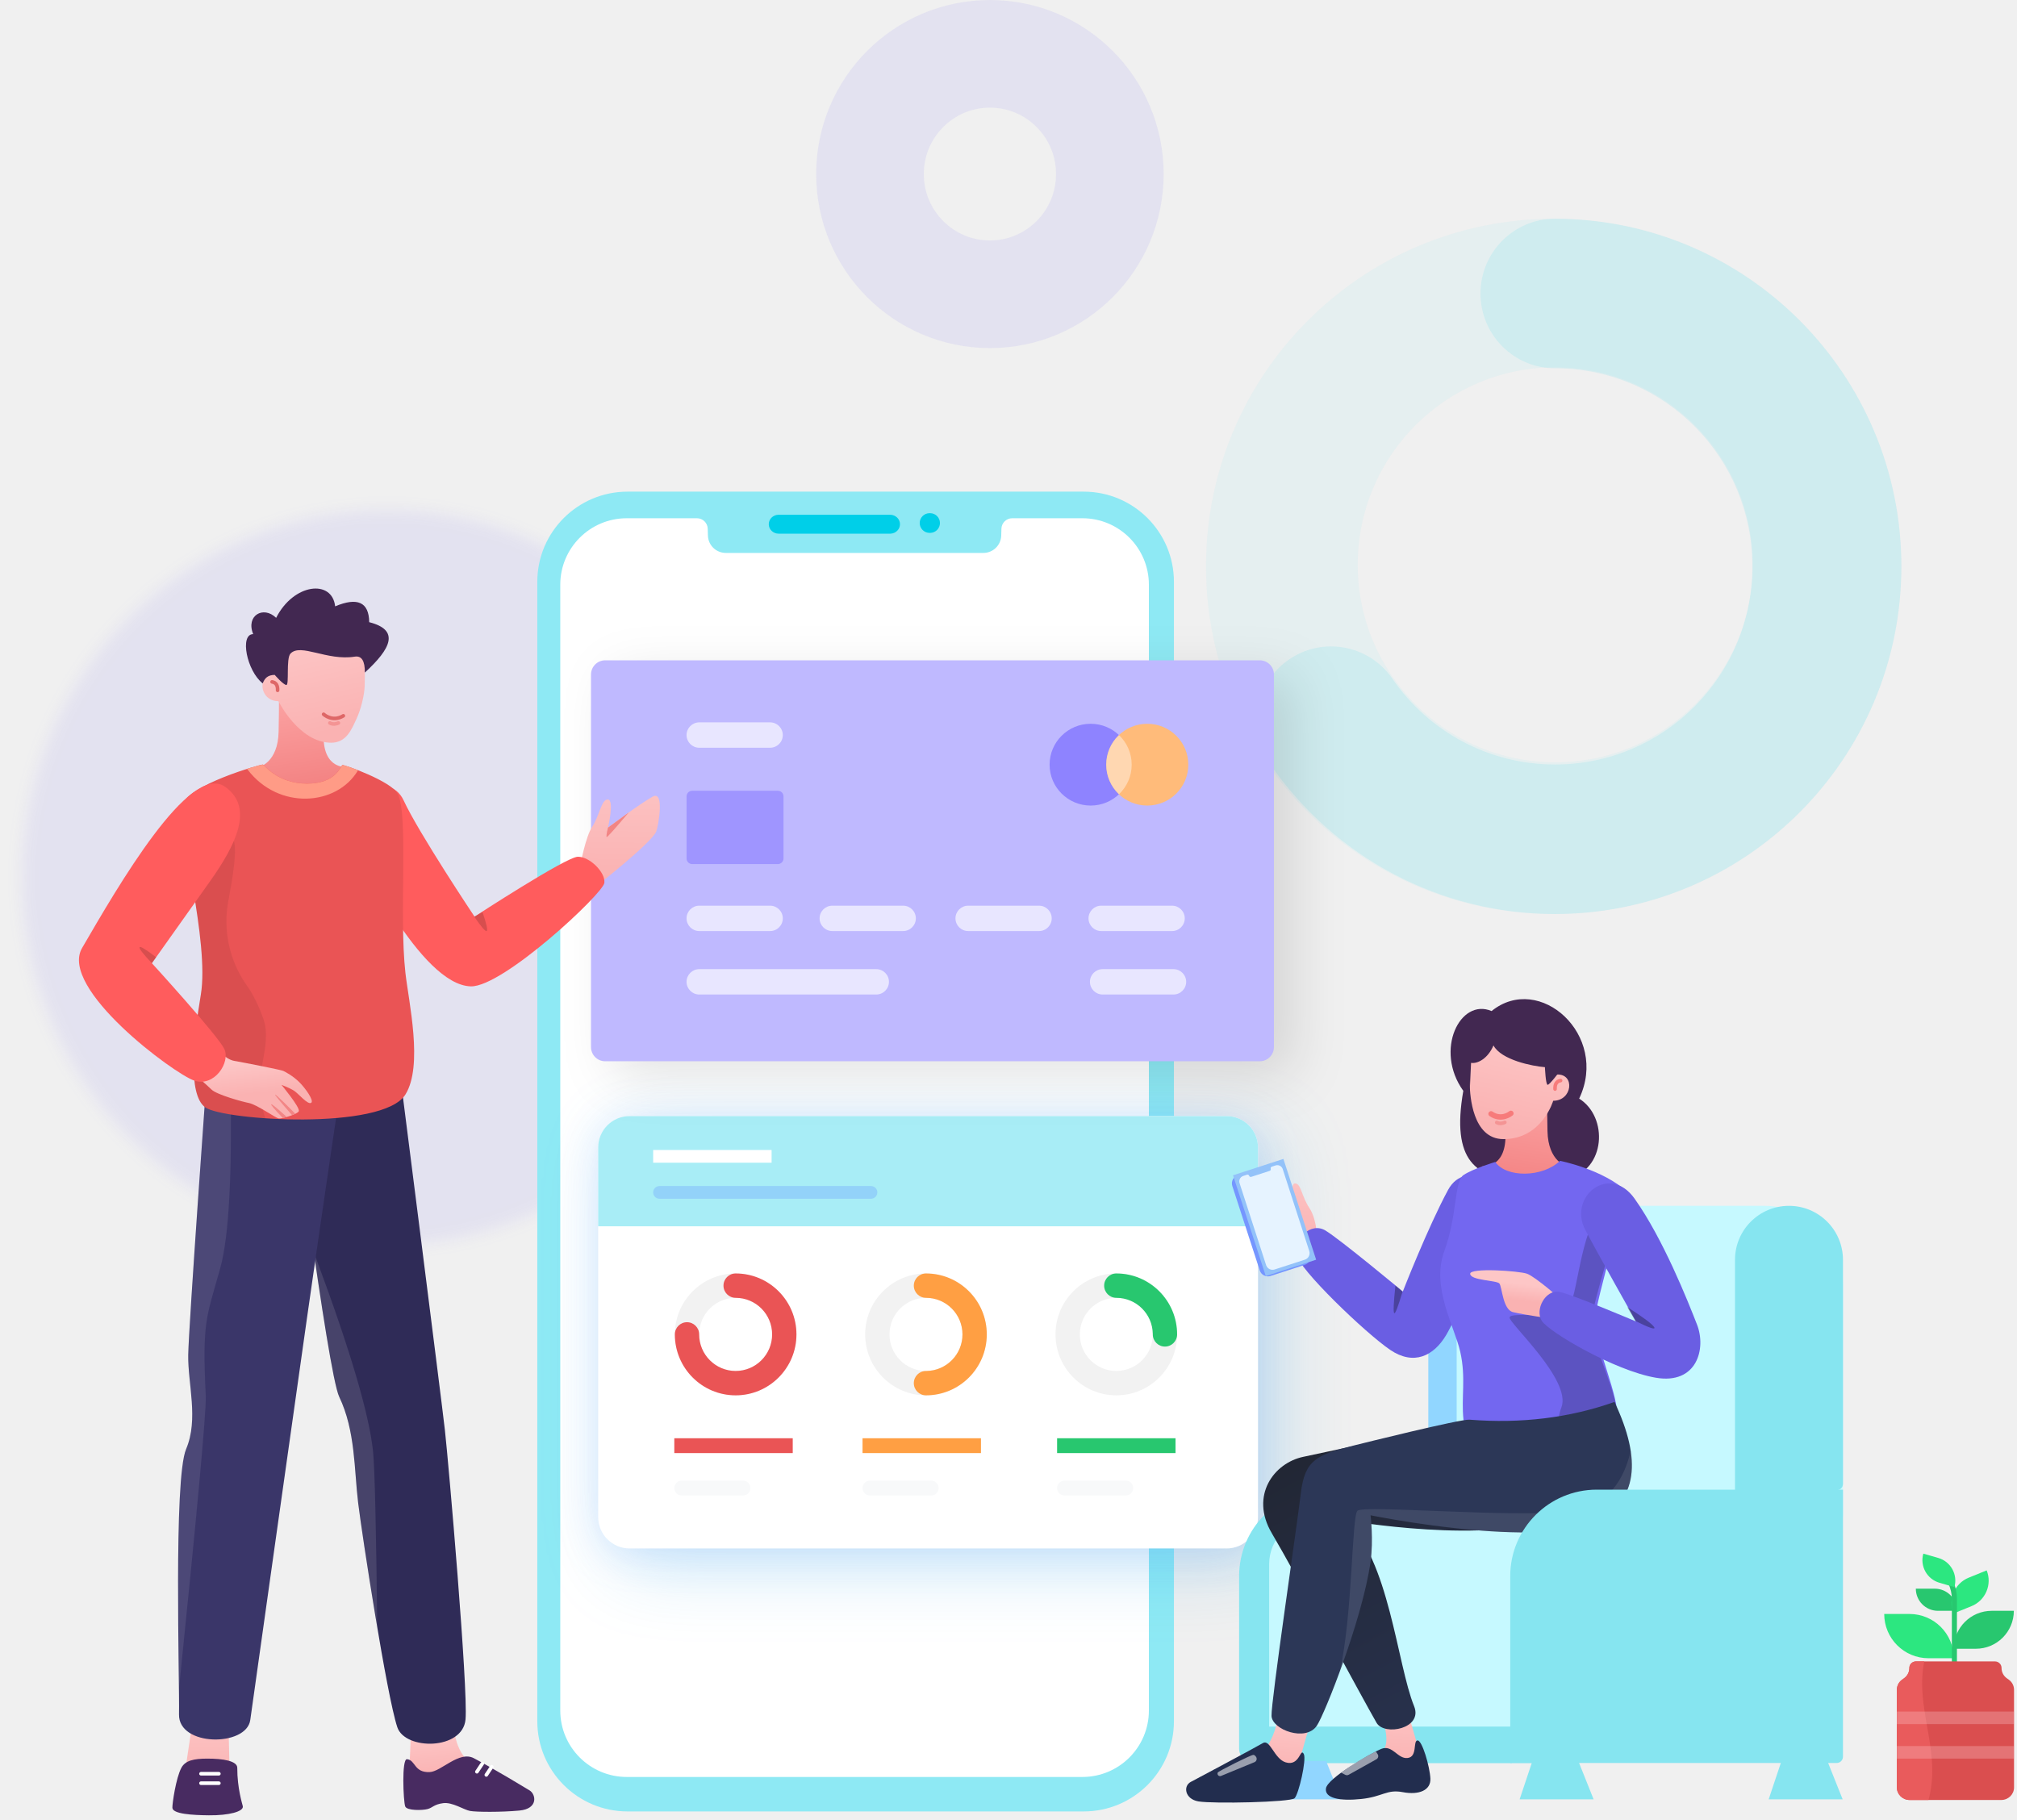
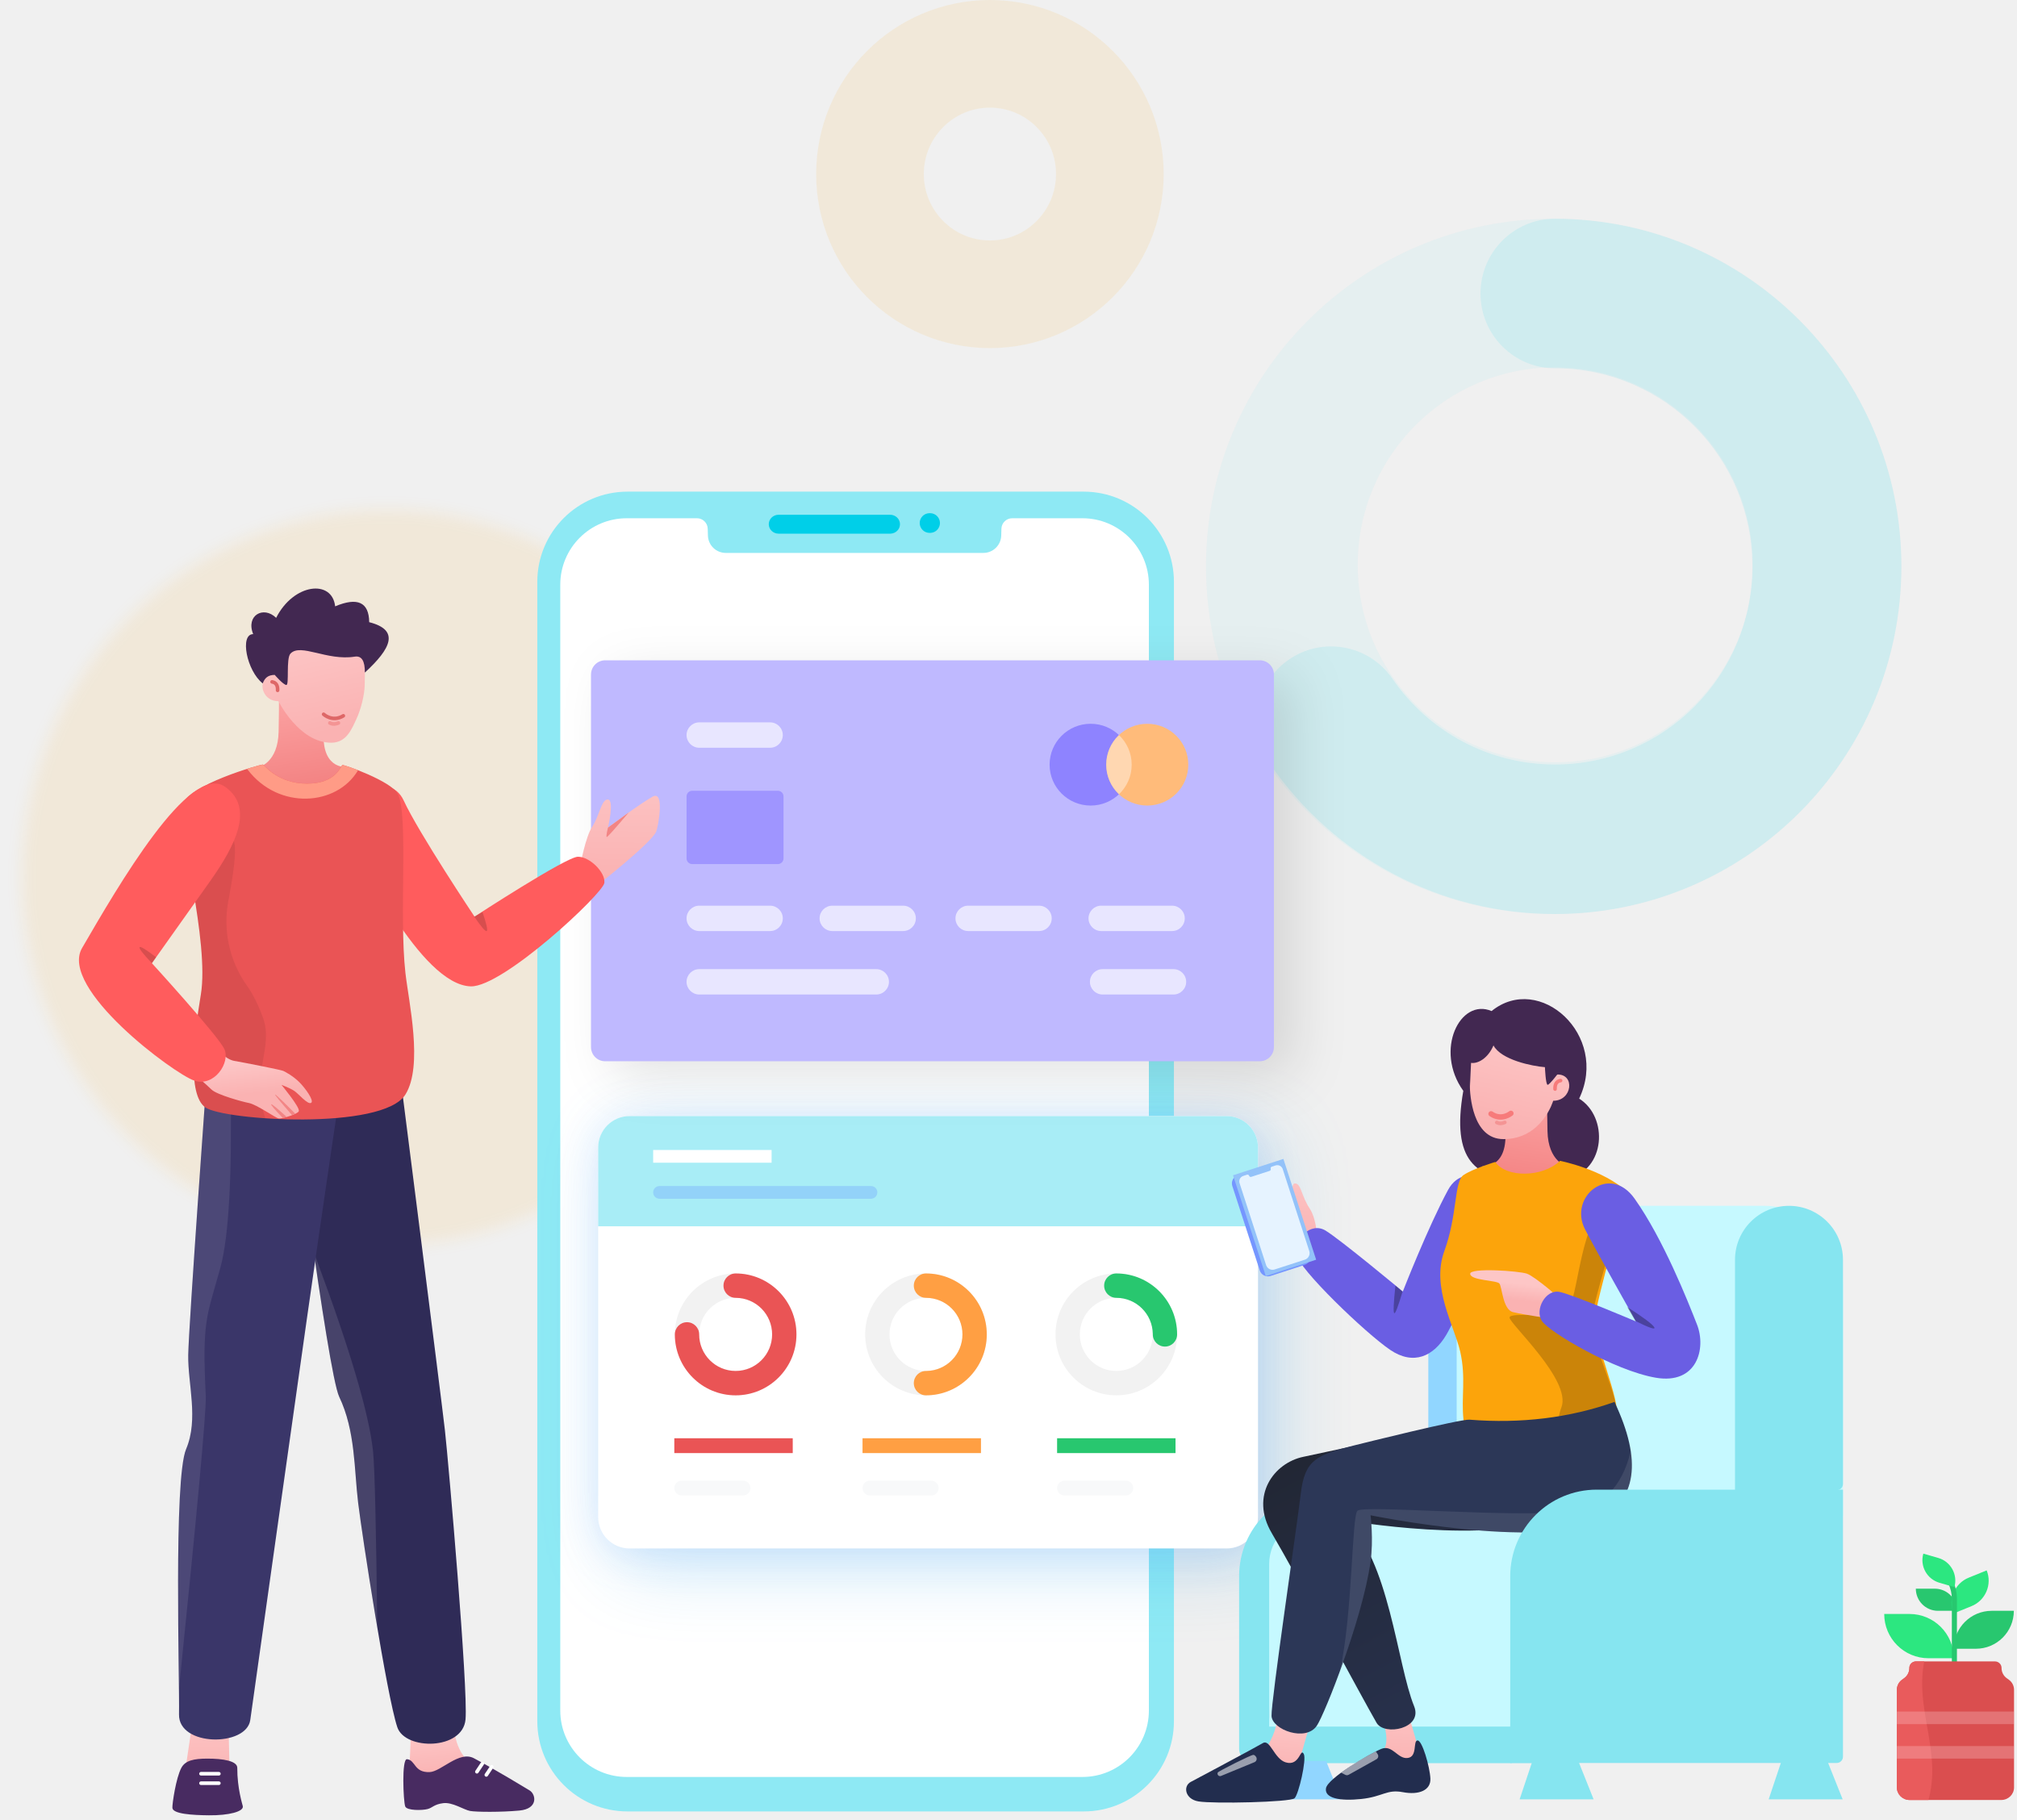
<svg xmlns="http://www.w3.org/2000/svg" xmlns:xlink="http://www.w3.org/1999/xlink" width="562px" height="507px" viewBox="0 0 562 507" version="1.1">
  <defs>
    <filter x="-2.9%" y="-2.9%" width="105.9%" height="105.9%" filterUnits="objectBoundingBox" id="filter-1">
      <feGaussianBlur stdDeviation="2" in="SourceGraphic" />
    </filter>
    <path d="M18.522,0 L38.087,0 C39.71,5.90024691e-16 41.039,1.291 41.086,2.913 L41.142,4.831 C41.219,7.521 43.423,9.661 46.114,9.661 L117.894,9.661 C120.585,9.661 122.788,7.521 122.866,4.831 L122.921,2.913 C122.968,1.291 124.297,2.07451057e-15 125.92,0 L145.486,0 C155.715,-2.00502105e-14 164.008,8.293 164.008,18.522 L164.008,332.223 C164.008,342.452 155.715,350.745 145.486,350.745 L18.522,350.745 C8.293,350.745 -2.29997126e-15,342.452 0,332.223 L0,18.522 C-4.8054561e-15,8.293 8.293,-8.77902741e-15 18.522,0 Z" id="path-2" />
    <path d="M8.757,0 L175.092,0 C179.928,-1.80700981e-14 183.848,3.921 183.848,8.757 L183.848,111.729 C183.848,116.565 179.928,120.486 175.092,120.486 L8.757,120.486 C3.921,120.486 -1.00658751e-14,116.565 0,111.729 L0,8.757 C-5.92265936e-16,3.921 3.921,4.44111258e-15 8.757,0 Z" id="path-4" />
    <filter x="-15.0%" y="-22.8%" width="135.4%" height="153.9%" filterUnits="objectBoundingBox" id="filter-6">
      <feOffset dx="5" dy="5" in="SourceAlpha" result="shadowOffsetOuter1" />
      <feGaussianBlur stdDeviation="10" in="shadowOffsetOuter1" result="shadowBlurOuter1" />
      <feColorMatrix values="0 0 0 0 0.076   0 0 0 0 0.583   0 0 0 0 0.879  0 0 0 0.229 0" type="matrix" in="shadowBlurOuter1" result="shadowMatrixOuter1" />
      <feOffset dx="0" dy="1" in="SourceAlpha" result="shadowOffsetOuter2" />
      <feGaussianBlur stdDeviation="5.5" in="shadowOffsetOuter2" result="shadowBlurOuter2" />
      <feColorMatrix values="0 0 0 0 0.504   0 0 0 0 0.7   0 0 0 0 1  0 0 0 0.234 0" type="matrix" in="shadowBlurOuter2" result="shadowMatrixOuter2" />
      <feMerge>
        <feMergeNode in="shadowMatrixOuter1" />
        <feMergeNode in="shadowMatrixOuter2" />
      </feMerge>
    </filter>
    <path d="M3.944,0 L186.337,0 C188.515,0 190.281,1.771 190.281,3.955 L190.281,107.769 C190.281,109.953 188.515,111.723 186.337,111.723 L3.944,111.723 C1.766,111.723 0,109.953 0,107.769 L0,3.955 C0,1.771 1.766,0 3.944,0 Z" id="path-7" />
    <filter x="-9.5%" y="-17.9%" width="125.2%" height="143.0%" filterUnits="objectBoundingBox" id="filter-8">
      <feOffset dx="6" dy="4" in="SourceAlpha" result="shadowOffsetOuter1" />
      <feGaussianBlur stdDeviation="7" in="shadowOffsetOuter1" result="shadowBlurOuter1" />
      <feColorMatrix values="0 0 0 0 0.019   0 0 0 0 0.019   0 0 0 0 0.019  0 0 0 0.11 0" type="matrix" in="shadowBlurOuter1" />
    </filter>
    <linearGradient x1="42.314%" y1="12.631%" x2="50%" y2="69.62%" id="linearGradient-9">
      <stop stop-color="#FDC6C6" offset="0%" />
      <stop stop-color="#FAB2B2" offset="100%" />
    </linearGradient>
    <linearGradient x1="46.204%" y1="-28.186%" x2="50%" y2="91.05%" id="linearGradient-10">
      <stop stop-color="#FDC6C6" offset="0%" />
      <stop stop-color="#FAB2B2" offset="100%" />
    </linearGradient>
    <linearGradient x1="44.814%" y1="-28.186%" x2="62.813%" y2="121.547%" id="linearGradient-11">
      <stop stop-color="#FFAFAF" offset="0%" />
      <stop stop-color="#F07777" offset="100%" />
    </linearGradient>
    <linearGradient x1="31.713%" y1="-6.922%" x2="55.144%" y2="91.239%" id="linearGradient-12">
      <stop stop-color="#FDC6C6" offset="0%" />
      <stop stop-color="#FAB2B2" offset="100%" />
    </linearGradient>
    <linearGradient x1="45.013%" y1="-28.186%" x2="50%" y2="91.05%" id="linearGradient-13">
      <stop stop-color="#FDC6C6" offset="0%" />
      <stop stop-color="#FAB2B2" offset="100%" />
    </linearGradient>
    <linearGradient x1="42.314%" y1="21.16%" x2="50%" y2="65.142%" id="linearGradient-14">
      <stop stop-color="#FDC6C6" offset="0%" />
      <stop stop-color="#FAB2B2" offset="100%" />
    </linearGradient>
    <linearGradient x1="45.136%" y1="-28.186%" x2="62.017%" y2="121.547%" id="linearGradient-15">
      <stop stop-color="#FFAFAF" offset="0%" />
      <stop stop-color="#F07777" offset="100%" />
    </linearGradient>
    <linearGradient x1="31.713%" y1="-6.211%" x2="55.144%" y2="90.724%" id="linearGradient-16">
      <stop stop-color="#FDC6C6" offset="0%" />
      <stop stop-color="#FAB2B2" offset="100%" />
    </linearGradient>
    <linearGradient x1="42.314%" y1="-3.865%" x2="50%" y2="78.281%" id="linearGradient-17">
      <stop stop-color="#FDC6C6" offset="0%" />
      <stop stop-color="#FAB2B2" offset="100%" />
    </linearGradient>
    <linearGradient x1="28.503%" y1="98.647%" x2="77.061%" y2="9.201%" id="linearGradient-18">
      <stop stop-color="#28324F" offset="0%" />
      <stop stop-color="#222735" offset="100%" />
    </linearGradient>
    <linearGradient x1="44.36%" y1="-28.186%" x2="50%" y2="91.05%" id="linearGradient-19">
      <stop stop-color="#FDC6C6" offset="0%" />
      <stop stop-color="#FAB2B2" offset="100%" />
    </linearGradient>
    <linearGradient x1="42.314%" y1="28.061%" x2="50%" y2="61.519%" id="linearGradient-20">
      <stop stop-color="#FDC6C6" offset="0%" />
      <stop stop-color="#FAB2B2" offset="100%" />
    </linearGradient>
    <linearGradient x1="42.314%" y1="8.533%" x2="50%" y2="71.772%" id="linearGradient-21">
      <stop stop-color="#FDC6C6" offset="0%" />
      <stop stop-color="#FAB2B2" offset="100%" />
    </linearGradient>
    <path d="M5.338,0 L27.313,0 C28.339,0 29.171,0.815 29.171,1.82 L29.171,1.872 C29.171,2.984 29.712,4.03 30.626,4.688 L31.196,5.099 C32.111,5.757 32.651,6.803 32.651,7.915 L32.651,35.125 C32.651,37.055 31.053,38.62 29.082,38.62 L3.568,38.62 C1.598,38.62 1.64410348e-13,37.055 1.64410348e-13,35.125 L1.64410348e-13,7.915 C1.64410348e-13,6.803 0.54,5.757 1.455,5.099 L2.024,4.688 C2.878,4.074 3.405,3.122 3.472,2.094 L3.479,1.82 C3.479,0.815 4.311,0 5.338,0 Z" id="path-22" />
  </defs>
  <g id="📝-Pages-New" stroke="none" stroke-width="1" fill="none" fill-rule="evenodd">
    <g id="Error" transform="translate(-436, -279)">
      <g id="Illustration" transform="translate(442, 294)">
        <g id="Shape">
-           <ellipse id="Oval" fill="#7367F0" opacity="0.1" filter="url(#filter-1)" cx="101.745" cy="229.5" rx="101.745" ry="102.5" />
+           <ellipse id="Oval" fill="#fca40b" opacity="0.1" filter="url(#filter-1)" cx="101.745" cy="229.5" rx="101.745" ry="102.5" />
          <path d="M426.906,45.956 C373.404,45.956 330.032,89.326 330.032,142.826 C330.032,196.326 373.404,239.696 426.906,239.696 C480.408,239.696 523.78,196.326 523.78,142.826 C523.78,89.326 480.408,45.956 426.906,45.956 Z M427.346,87.346 C457.745,87.346 482.388,111.988 482.388,142.386 C482.388,172.784 457.745,197.426 427.346,197.426 C396.947,197.426 372.304,172.784 372.304,142.386 C372.304,111.988 396.947,87.346 427.346,87.346 Z" id="Oval" fill="#00CFE8" fill-rule="nonzero" opacity="0.05" />
-           <ellipse id="Oval" stroke="#7367F0" stroke-width="30" opacity="0.1" cx="269.823" cy="33.5" rx="33.416" ry="33.5" />
+           <ellipse id="Oval" stroke="#fca40b" stroke-width="30" opacity="0.1" cx="269.823" cy="33.5" rx="33.416" ry="33.5" />
          <path d="M427.271,45.956 C480.572,45.956 523.78,89.326 523.78,142.826 C523.78,196.326 480.572,239.696 427.271,239.696 C395.161,239.696 365.687,223.816 347.797,197.796 C341.287,188.326 343.657,175.352 353.091,168.817 C362.43,162.348 375.192,164.615 381.764,173.849 L381.961,174.131 C392.182,188.997 408.951,198.032 427.271,198.032 C457.647,198.032 482.271,173.315 482.271,142.826 C482.271,112.642 458.137,88.116 428.181,87.628 L427.271,87.621 C415.809,87.621 406.517,78.294 406.517,66.788 C406.517,55.283 415.809,45.956 427.271,45.956 Z" id="Path" fill="#00CFE8" fill-rule="nonzero" opacity="0.1" />
        </g>
        <g id="Mobile-Banking-App" transform="translate(16, 122)">
          <g id="Phone3" transform="translate(127.7104, 0)">
            <path d="M25.137,0 L152.247,0 C166.13,-2.55022564e-15 177.384,11.254 177.384,25.137 L177.384,342.625 C177.384,356.508 166.13,367.762 152.247,367.762 L25.137,367.762 C11.254,367.762 -2.32880507e-14,356.508 -2.49882011e-14,342.625 L-2.49882011e-14,25.137 C-2.66883515e-14,11.254 11.254,2.55022564e-15 25.137,0 Z" id="Rectangle" fill="#8EE9F4" />
            <g id="Group-48" transform="translate(6.397456, 7.41094)">
              <mask id="mask-3" fill="white">
                <use xlink:href="#path-2" />
              </mask>
              <use id="Rectangle" fill="#FFFFFF" xlink:href="#path-2" />
              <ellipse id="Oval" fill-opacity="0.549" fill="#E97EFF" mask="url(#mask-3)" cx="62.18" cy="213.477" rx="14.067" ry="14.053" />
              <path d="M24.589,60.217 L140.653,60.217 C143.199,60.217 145.264,62.281 145.264,64.828 C145.264,67.374 143.199,69.439 140.653,69.439 L24.589,69.439 C22.043,69.439 19.978,67.374 19.978,64.828 C19.978,62.281 22.043,60.217 24.589,60.217 Z" id="Rectangle" fill-opacity="0.549" fill="#E97EFF" mask="url(#mask-3)" />
            </g>
            <path d="M98.307,6.438 C99.824,6.438 101.054,7.618 101.054,9.073 C101.054,10.496 99.878,11.655 98.408,11.706 L98.307,11.708 L67.24,11.708 C65.722,11.708 64.492,10.528 64.492,9.073 C64.492,7.65 65.668,6.491 67.139,6.44 L67.24,6.438 L98.307,6.438 Z" id="Path" fill="#00CFE8" fill-rule="nonzero" />
            <path d="M109.441,5.999 C110.958,5.999 112.188,7.228 112.188,8.744 C112.188,10.226 111.012,11.434 109.542,11.487 L109.441,11.488 L109.297,11.488 C107.779,11.488 106.549,10.26 106.549,8.744 C106.549,7.262 107.725,6.054 109.196,6.001 L109.297,5.999 L109.441,5.999 Z" id="Path" fill="#00CFE8" fill-rule="nonzero" />
          </g>
          <g id="BoardPieChart" transform="translate(144.6719, 174)">
            <mask id="mask-5" fill="white">
              <use xlink:href="#path-4" />
            </mask>
            <g id="Rectangle">
              <use fill="black" fill-opacity="1" filter="url(#filter-6)" xlink:href="#path-4" />
              <use fill="#FFFFFF" fill-rule="evenodd" xlink:href="#path-4" />
            </g>
            <polygon id="Rectangle" fill="#A8EDF6" mask="url(#mask-5)" points="-4.125 -4.725 188.562 -4.725 188.562 30.712 -4.125 30.712" />
            <path d="M17.093,19.49 L76.01,19.49 C76.989,19.49 77.782,20.284 77.782,21.262 C77.782,22.241 76.989,23.034 76.01,23.034 L17.093,23.034 C16.114,23.034 15.321,22.241 15.321,21.262 C15.321,20.284 16.114,19.49 17.093,19.49 Z" id="Rectangle" fill="#6FA3FF" opacity="0.366" mask="url(#mask-5)" />
            <rect id="Rectangle" fill="#FFFFFF" mask="url(#mask-5)" x="15.321" y="9.45" width="32.998" height="3.544" />
            <rect id="Rectangle" fill="#EA5455" mask="url(#mask-5)" x="21.213" y="89.774" width="32.998" height="4.134" />
            <path d="M23.28,101.586 L40.359,101.586 C41.501,101.586 42.427,102.512 42.427,103.653 C42.427,104.795 41.501,105.72 40.359,105.72 L23.28,105.72 C22.139,105.72 21.213,104.795 21.213,103.653 C21.213,102.512 22.139,101.586 23.28,101.586 Z" id="Rectangle" fill="#F8F9FA" mask="url(#mask-5)" />
            <rect id="Rectangle" fill="#FF9F43" fill-rule="nonzero" mask="url(#mask-5)" x="73.657" y="89.774" width="32.998" height="4.134" />
            <path d="M75.724,101.586 L92.803,101.586 C93.945,101.586 94.87,102.512 94.87,103.653 C94.87,104.795 93.945,105.72 92.803,105.72 L75.724,105.72 C74.583,105.72 73.657,104.795 73.657,103.653 C73.657,102.512 74.583,101.586 75.724,101.586 Z" id="Rectangle" fill="#F8F9FA" mask="url(#mask-5)" />
            <rect id="Rectangle" fill="#28C76F" mask="url(#mask-5)" x="127.869" y="89.774" width="32.998" height="4.134" />
            <path d="M129.936,101.586 L147.015,101.586 C148.157,101.586 149.082,102.512 149.082,103.653 C149.082,104.795 148.157,105.72 147.015,105.72 L129.936,105.72 C128.794,105.72 127.869,104.795 127.869,103.653 C127.869,102.512 128.794,101.586 129.936,101.586 Z" id="Rectangle" fill="#F8F9FA" mask="url(#mask-5)" />
            <g id="Group-37" mask="url(#mask-5)">
              <g transform="translate(21.21326, 46.65873)" id="Group-5">
                <g transform="translate(0.147314, 0.147654)" />
              </g>
            </g>
            <g id="Group-3" mask="url(#mask-5)">
              <g transform="translate(127.4269, 43.8533)">
                <path d="M16.941,33.96 C26.297,33.96 33.882,26.358 33.882,16.98 C33.882,7.602 26.297,0 16.941,0 C7.585,0 0,7.602 0,16.98 C0,26.358 7.585,33.96 16.941,33.96 Z M16.941,27.168 C11.327,27.168 6.776,22.607 6.776,16.98 C6.776,11.353 11.327,6.792 16.941,6.792 C22.555,6.792 27.106,11.353 27.106,16.98 C27.106,22.607 22.555,27.168 16.941,27.168 Z" id="Oval" fill="#F2F2F2" />
                <path d="M33.882,16.98 C33.882,7.602 26.297,0 16.941,0 C15.07,0 13.553,1.52 13.553,3.396 C13.553,5.272 15.07,6.792 16.941,6.792 C22.491,6.792 27.002,11.25 27.104,16.789 L27.106,16.98 C27.106,18.856 28.623,20.376 30.494,20.376 C32.365,20.376 33.882,18.856 33.882,16.98 Z" id="Path" fill="#28C76F" />
              </g>
            </g>
            <g id="Group-4" mask="url(#mask-5)">
              <g transform="translate(74.39373, 43.8533)">
                <path d="M16.941,33.96 C26.297,33.96 33.882,26.358 33.882,16.98 C33.882,7.602 26.297,0 16.941,0 C7.585,0 0,7.602 0,16.98 C0,26.358 7.585,33.96 16.941,33.96 Z M16.941,27.168 C11.327,27.168 6.776,22.607 6.776,16.98 C6.776,11.353 11.327,6.792 16.941,6.792 C22.555,6.792 27.106,11.353 27.106,16.98 C27.106,22.607 22.555,27.168 16.941,27.168 Z" id="Oval" fill="#F2F2F2" fill-rule="evenodd" />
                <path d="M16.941,33.96 C26.297,33.96 33.882,26.358 33.882,16.98 C33.882,7.602 26.297,0 16.941,0 C15.07,0 13.553,1.52 13.553,3.396 C13.553,5.272 15.07,6.792 16.941,6.792 C22.555,6.792 27.106,11.353 27.106,16.98 C27.106,22.543 22.658,27.065 17.132,27.167 L16.941,27.168 C15.07,27.168 13.553,28.689 13.553,30.564 C13.553,32.44 15.07,33.96 16.941,33.96 Z" id="Path" fill="#FF9F43" fill-rule="nonzero" />
              </g>
            </g>
            <g id="Group-6" mask="url(#mask-5)">
              <g transform="translate(21.36058, 43.8533)">
                <path d="M16.941,33.96 C26.297,33.96 33.882,26.358 33.882,16.98 C33.882,7.602 26.297,0 16.941,0 C7.585,0 0,7.602 0,16.98 C0,26.358 7.585,33.96 16.941,33.96 Z M16.941,27.168 C11.327,27.168 6.776,22.607 6.776,16.98 C6.776,11.353 11.327,6.792 16.941,6.792 C22.555,6.792 27.106,11.353 27.106,16.98 C27.106,22.607 22.555,27.168 16.941,27.168 Z" id="Oval" fill="#F2F2F2" />
                <path d="M0,16.98 C0,26.358 7.585,33.96 16.941,33.96 C26.297,33.96 33.882,26.358 33.882,16.98 C33.882,7.602 26.297,0 16.941,0 C15.07,0 13.553,1.52 13.553,3.396 C13.553,5.272 15.07,6.792 16.941,6.792 C22.555,6.792 27.106,11.353 27.106,16.98 C27.106,22.607 22.555,27.168 16.941,27.168 C11.327,27.168 6.776,22.607 6.776,16.98 C6.776,15.105 5.259,13.584 3.388,13.584 C1.517,13.584 0,15.105 0,16.98 Z" id="Path" fill="#EA5455" />
              </g>
            </g>
          </g>
          <g id="VisaCard2" transform="translate(142.6764, 47)">
            <g id="Rectangle">
              <use fill="black" fill-opacity="1" filter="url(#filter-8)" xlink:href="#path-7" />
              <use fill="#BFB9FF" fill-rule="evenodd" xlink:href="#path-7" />
            </g>
            <g id="Group-46" transform="translate(26.61962, 16.69957)">
              <g id="Group-45" transform="translate(0, 0.982327)">
                <g id="Group-43" transform="translate(101.1545, 0)">
                  <ellipse id="Oval" fill="#8E83FF" cx="11.437" cy="11.395" rx="11.437" ry="11.395" />
                  <ellipse id="Oval-Copy-10" fill="#FFBB7A" cx="27.211" cy="11.395" rx="11.437" ry="11.395" />
                  <path d="M19.22,3.243 L19.325,3.145 C21.511,5.22 22.873,8.149 22.873,11.395 C22.873,14.641 21.511,17.57 19.325,19.645 C17.137,17.571 15.775,14.641 15.775,11.395 C15.775,8.2 17.094,5.312 19.22,3.243 L19.325,3.145 L19.22,3.243 Z" id="Path" fill-opacity="0.416" fill="#FFFFFF" />
                </g>
                <path d="M1.577,18.664 L25.437,18.664 C26.308,18.664 27.014,19.368 27.014,20.236 L27.014,37.525 C27.014,38.393 26.308,39.097 25.437,39.097 L1.577,39.097 C0.706,39.097 4.37832775e-14,38.393 4.37832775e-14,37.525 L4.37832775e-14,20.236 C4.37832775e-14,19.368 0.706,18.664 1.577,18.664 Z" id="Rectangle" fill="#9F95FF" />
              </g>
              <g id="Group-44" transform="translate(0, 0.589397)" fill="#FFFFFF" fill-opacity="0.647">
                <path d="M3.549,51.081 L23.268,51.081 C25.228,51.081 26.817,52.664 26.817,54.617 C26.817,56.57 25.228,58.154 23.268,58.154 L3.549,58.154 C1.589,58.154 -9.10692171e-14,56.57 -9.10692171e-14,54.617 C-9.10692171e-14,52.664 1.589,51.081 3.549,51.081 Z" id="Rectangle" />
                <path d="M3.549,68.763 L52.845,68.763 C54.805,68.763 56.394,70.346 56.394,72.299 C56.394,74.252 54.805,75.836 52.845,75.836 L3.549,75.836 C1.589,75.836 -8.7566555e-14,74.252 -8.7566555e-14,72.299 C-8.7566555e-14,70.346 1.589,68.763 3.549,68.763 Z" id="Rectangle" />
                <path d="M115.943,68.763 L135.661,68.763 C137.622,68.763 139.211,70.346 139.211,72.299 C139.211,74.252 137.622,75.836 135.661,75.836 L115.943,75.836 C113.983,75.836 112.394,74.252 112.394,72.299 C112.394,70.346 113.983,68.763 115.943,68.763 Z" id="Rectangle" />
                <path d="M3.549,0 L23.268,0 C25.228,0 26.817,1.583 26.817,3.536 C26.817,5.489 25.228,7.073 23.268,7.073 L3.549,7.073 C1.589,7.073 0,5.489 0,3.536 C0,1.583 1.589,0 3.549,0 Z" id="Rectangle" />
                <path d="M40.62,51.081 L60.338,51.081 C62.298,51.081 63.887,52.664 63.887,54.617 C63.887,56.57 62.298,58.154 60.338,58.154 L40.62,58.154 C38.659,58.154 37.07,56.57 37.07,54.617 C37.07,52.664 38.659,51.081 40.62,51.081 Z" id="Rectangle-Copy-38" />
                <path d="M78.479,51.081 L98.197,51.081 C100.157,51.081 101.746,52.664 101.746,54.617 C101.746,56.57 100.157,58.154 98.197,58.154 L78.479,58.154 C76.518,58.154 74.929,56.57 74.929,54.617 C74.929,52.664 76.518,51.081 78.479,51.081 Z" id="Rectangle-Copy-39" />
                <path d="M115.549,51.081 L135.267,51.081 C137.227,51.081 138.816,52.664 138.816,54.617 C138.816,56.57 137.227,58.154 135.267,58.154 L115.549,58.154 C113.589,58.154 112,56.57 112,54.617 C112,52.664 113.589,51.081 115.549,51.081 Z" id="Rectangle-Copy-40" />
              </g>
            </g>
          </g>
          <g id="Men1.1" transform="translate(0, 27)">
            <g id="LLeg" transform="translate(58.5127, 131.4736)">
              <path d="M45.86,184.217 C45.86,184.217 45.724,192.9 51.056,195.984 C56.388,199.069 64.65,204.8 64.65,204.8 L33.223,205.865 L34.119,184.139 L45.86,184.217 Z" id="Path" fill="url(#linearGradient-9)" />
              <path d="M32.892,194.731 C35.322,194.982 34.791,198.497 39.2,198.326 C42.413,198.201 47.424,192.275 51.546,194.47 C57.837,197.82 65.214,202.338 67.023,203.413 C68.832,204.49 69.547,208.547 64.202,209.045 C59.09,209.521 52.191,209.468 50.462,209.153 C48.734,208.838 45.528,206.634 42.948,206.986 C40.369,207.339 40.075,208.228 38.634,208.622 C37.192,209.016 32.841,209.101 32.39,207.886 C31.872,206.492 31.353,194.573 32.892,194.731 Z" id="Path" fill="#482B61" />
              <path d="M30.456,-1.74975703e-14 C30.456,-1.74975703e-14 42.444,94.099 43.447,102.998 C44.449,111.898 49.952,175.205 49.199,183.65 C48.432,192.25 32.344,192.296 30.186,185.808 C27.232,176.926 20.404,132.541 19.274,123.272 C18.145,114.003 18.542,103.242 14.003,93.751 C10.753,86.956 -3.0465246e-14,2.413 -3.0465246e-14,2.413 L30.456,-1.74975703e-14 Z" id="Path" fill="#2F2B57" />
              <path d="M23.41,108.74 L23.452,109.164 C23.91,114.079 24.294,130.36 24.603,158.008 L23.913,153.878 C21.749,140.784 19.828,127.813 19.274,123.272 C18.169,114.196 18.526,103.69 14.28,94.346 L14.003,93.751 C12.573,90.761 9.689,72.711 6.908,53.437 L7.782,55.775 C17.065,80.742 22.275,98.398 23.41,108.74 Z" id="Path" fill-opacity="0.192" fill="#FFFFFF" opacity="0.591" />
              <line x1="53.869" y1="195.981" x2="52.366" y2="198.23" id="Path-10" stroke="#FFFFFF" stroke-linecap="round" />
              <line x1="56.495" y1="196.86" x2="54.991" y2="199.11" id="Path-10" stroke="#FFFFFF" stroke-linecap="round" />
            </g>
            <g id="RLeg" transform="translate(25.69442, 133.7766)">
              <polygon id="Path" fill="url(#linearGradient-10)" points="5.654 183.906 2.842 202.896 16.435 202.827 15.99 183.553" />
              <path d="M0.337,205.968 C0.291,204.86 1.323,197.674 2.842,194.829 C3.943,192.765 6.386,192.281 9.96,192.267 C14.57,192.249 18.422,192.946 18.417,194.829 C18.401,200.589 19.861,205.019 19.96,205.526 C20.248,207.011 16.125,208.119 10.493,208.063 C5.884,208.017 0.408,207.696 0.337,205.968 Z" id="Path" fill="#482B61" />
              <path d="M47.865,0.787 C47.865,0.787 41.632,42.784 37.86,69.357 C34.152,95.469 23.173,173.355 22.038,181.509 C20.997,188.994 1.985,188.994 2.185,179.929 C2.385,170.864 0.625,114.376 4.165,106.012 C7.705,97.649 4.623,87.915 4.752,79.79 C4.881,71.665 9.972,1.33 9.972,1.33 L47.865,0.787 Z" id="Path" fill="#3A3669" />
              <path d="M13.768,55.248 L13.47,56.328 C9.861,69.296 8.616,70.464 9.638,91.147 L9.649,91.567 C9.685,96.771 7.21,123.698 2.225,172.349 L2.203,169.325 C2.028,149.477 1.297,113.592 4.075,106.237 L4.165,106.012 C7.705,97.649 4.623,87.915 4.752,79.79 C4.881,71.665 9.972,1.33 9.972,1.33 L16.475,1.236 L16.542,4.458 C17.01,29.62 16.085,46.549 13.768,55.248 L13.768,55.248 Z" id="Path" fill-opacity="0.192" fill="#FFFFFF" opacity="0.462" />
              <line x1="8.313" y1="196.479" x2="13.289" y2="196.479" id="Path-9" stroke="#FFFFFF" stroke-linecap="round" />
              <line x1="8.313" y1="199.118" x2="13.289" y2="199.118" id="Path-9" stroke="#FFFFFF" stroke-linecap="round" />
            </g>
            <g id="Head" transform="translate(46.01984, 0)">
              <path d="M4.223,49.711 C4.223,49.711 9.43,48.483 9.611,39.907 C9.792,31.331 9.665,28.404 9.665,28.404 L22.01,28.196 C22.01,28.196 22.135,37.754 22.136,41.211 C22.141,50.495 28.578,49.711 28.578,49.711 C28.578,49.711 27.24,57.24 16.847,57.827 C8.732,58.287 4.223,49.711 4.223,49.711 Z" id="Path" fill="url(#linearGradient-11)" />
              <g id="Head1" transform="translate(0.513241, 0)">
                <path d="M8.018,24.069 C2.901,23.87 3.736,31.399 9.051,31.389 C9.051,31.389 14.763,42.933 23.732,42.963 C28.052,42.977 29.462,39.11 30.757,36.395 C32.052,33.68 33.002,29.618 33.081,27.132 C33.166,24.481 33.177,15.77 33.177,15.77 L7.819,15.759 L8.018,24.069 Z" id="Path" fill="url(#linearGradient-12)" />
                <path d="M23.37,37.586 C24.177,37.927 25.074,37.728 25.743,37.337" id="Path" stroke="#F49494" stroke-linecap="round" transform="translate(24.55681, 37.54876) rotate(6) translate(-24.55681, -37.54876) " />
                <path d="M8.529,28.493 C8.852,27.328 8.711,26.311 7.56,25.848" id="Path-8" stroke="#DE6767" stroke-linecap="round" transform="translate(8.119765, 27.17047) rotate(-13) translate(-8.119765, -27.17047) " />
                <path d="M8.018,24.069 C8.018,24.069 10.371,26.799 11.241,26.874 C12.112,26.949 11.119,19.487 12.401,18.128 C15.217,15.14 22.574,20.216 30.311,18.976 C32.222,18.67 33.16,20.15 33.126,23.415 C40.358,16.786 42.98,11.557 34.338,9.373 C34.269,3.763 31.058,2.355 24.849,4.957 C24.019,-2.622 13.291,-1.478 8.408,8.164 C4.873,4.707 -0.095,7.498 2.014,12.699 C-1.792,12.699 0.191,22.925 4.676,26.439 C5.211,24.904 6.189,24.069 8.018,24.069 Z" id="Path" fill="#422851" />
                <path d="M21.815,34.324 C21.815,34.324 23.572,37.18 27.012,36.159" id="Path" stroke="#DE6767" stroke-linecap="round" transform="translate(24.41357, 35.35145) rotate(-15) translate(-24.41357, -35.35145) " />
              </g>
            </g>
            <g id="LArm" transform="translate(75.02373, 54.90718)">
              <g id="Group-3" transform="translate(76.13706, 15.72189) rotate(4) translate(-76.13706, -15.72189) translate(65.13706, 2.221892)">
                <path d="M-6.9945718e-14,20.903 C-6.9945718e-14,20.903 0.893,12.681 2.627,9.701 C4.36,6.72 4.589,1.9 6.425,1.948 C8.26,1.997 6.968,9.757 6.968,9.757 C6.968,9.757 15.025,2.783 18.729,0.315 C22.109,-1.936 20.903,8.572 20.445,9.932 C19.355,13.172 5.027,26.111 5.027,26.111 C5.027,26.111 0.382,21.603 -6.9945718e-14,20.903 Z" id="Path" fill="url(#linearGradient-13)" />
                <path d="M6.968,9.757 C6.671,11.527 6.627,12.404 6.836,12.39 C7.045,12.375 8.915,9.963 12.444,5.155 L6.968,9.757 Z" id="Path" fill="#F28585" />
              </g>
              <path d="M15.44,4.122 C19.608,13.161 35.197,36.516 35.197,36.516 C35.197,36.516 60.742,19.861 63.992,19.826 C67.243,19.792 71.656,24.105 71.379,27.082 C71.101,30.058 43.132,56.166 34.162,55.947 C20.214,55.605 2.724,19.334 0.928,14.486 C-3.882,1.5 11.375,-4.694 15.44,4.122 Z" id="Path" fill="#FF5C5D" />
              <path d="M35.104,36.499 C37.071,39.38 38.23,40.726 38.582,40.536 C38.935,40.347 38.548,38.587 37.423,35.254 L35.104,36.499 Z" id="Path-5" fill-opacity="0.16" fill="#000000" />
            </g>
            <g id="Body" transform="translate(28.63671, 49.0406)">
              <path d="M0.131,11.435 C-1.177,17.711 7.785,49.341 5.319,64.138 C3.369,75.841 1.507,91.955 6.562,95.533 C11.708,99.175 56.008,102.067 62.322,91.955 C67.331,83.932 63.231,66.141 62.322,58.025 C60.51,41.834 63.246,13.854 60.172,8.131 C58.265,4.581 45.265,0.003 44.777,0.144 C44.288,0.286 43.14,5.317 34.92,5.317 C26.7,5.317 23.07,0.144 22.628,0.003 C22.186,-0.139 1.316,5.757 0.131,11.435 Z" id="Path" fill="#EA5455" />
              <path d="M22.607,2.99938892e-05 L22.628,0.003 C23.07,0.144 26.7,5.317 34.92,5.317 C43.14,5.317 44.288,0.286 44.777,0.144 C44.953,0.093 46.759,0.657 49.085,1.565 L49.075,1.672 C43.199,11.539 27.041,12.755 18.404,1.467 L18.208,1.206 L19.172,0.907 C20.936,0.37 22.198,0.048 22.542,0.005 L22.607,2.99938892e-05 Z" id="Path" fill="#FF9B86" />
              <path d="M0.159,15.794 L0.883,15.895 C8.567,16.994 13.073,18.732 14.402,21.111 C15.274,22.672 14.869,27.951 13.186,36.948 L13.007,37.892 C11.446,46.047 13.231,54.484 17.943,61.29 L18.208,61.666 C19.802,63.896 21.271,66.832 22.616,70.474 C25.735,78.922 19.1,86.04 23.302,98.608 L22.444,98.545 C14.634,97.947 8.317,96.774 6.562,95.533 C1.507,91.955 3.369,75.841 5.319,64.138 C7.418,51.547 1.242,26.77 0.159,15.794 Z" id="Path" fill-opacity="0.067" fill="#000000" />
            </g>
            <g id="Rarm" transform="translate(0, 54.33058)">
              <g id="Group-2" transform="translate(32.00589, 73.3703)">
                <path d="M5.768,0 C5.768,0 8.717,3.479 11.234,3.912 C13.751,4.345 24.285,6.405 24.928,6.711 C25.536,6.999 27.614,8.093 29.391,9.848 C30.931,11.37 33.594,14.976 32.701,15.596 C31.747,16.26 29.169,13.007 27.876,12.203 C26.52,11.36 24.436,10.613 24.436,10.613 C24.436,10.613 29.591,16.832 29.263,17.919 C29.024,18.712 24.64,20.066 23.703,19.964 C22.766,19.862 17.601,16.081 15.279,15.641 C13.669,15.336 6.46,13.383 4.94,11.917 C3.42,10.45 -3.48174241e-14,7.473 -3.48174241e-14,7.473 L5.768,0 Z" id="Path" fill="url(#linearGradient-14)" />
                <path d="M28.269,18.639 C24.673,15.016 22.8,13.235 22.65,13.296 C22.5,13.358 24.067,15.265 27.35,19.018 L28.269,18.639 Z" id="Path" fill="#F28585" />
                <path d="M25.865,19.532 C23.171,17.064 21.736,15.889 21.56,16.008 C21.384,16.127 22.463,17.402 24.796,19.834 L25.865,19.532 Z" id="Path" fill="#F28585" />
              </g>
              <path d="M40.706,0.901 C49.036,6.763 43.471,17.417 36.56,27.191 C30.105,36.319 20.321,50.07 20.321,50.07 C20.321,50.07 38.718,70.223 40.496,73.952 C42.273,77.68 37.734,84.683 32.093,82.771 C26.45,80.858 -5.658,57.073 0.872,45.833 C10.845,28.664 30.868,-6.022 40.706,0.901 Z" id="Path" fill="#FF5C5D" />
              <path d="M20.321,50.07 C17.804,47.408 16.663,45.922 16.898,45.614 C17.133,45.306 18.669,46.24 21.506,48.417 L20.321,50.07 Z" id="Path-6" fill-opacity="0.16" fill="#000000" />
            </g>
          </g>
          <g id="Group-7" transform="translate(307.3031, 141)">
            <path d="M40.065,137.093 L108.663,137.093 L108.663,137.093 L108.663,209.26 C108.663,211.469 106.872,213.26 104.663,213.26 L19.954,213.26 C17.745,213.26 15.954,211.469 15.954,209.26 L15.954,161.204 C15.954,147.888 26.749,137.093 40.065,137.093 Z" id="Rectangle" fill="#86E5F0" />
            <polygon id="Rectangle" fill="#86E5F0" points="24.33 198.224 91.966 198.224 91.966 213.26 24.33 213.26" />
            <polygon id="Path" fill="#86E5F0" points="110.466 212.715 114.732 223.401 94.107 223.401 97.681 212.715" />
            <polygon id="Path" fill="#91D6FF" points="40.195 212.715 44.461 223.401 23.836 223.401 27.41 212.715" />
            <polygon id="Path" fill="#86E5F0" points="179.859 212.715 184.125 223.401 163.5 223.401 167.074 212.715" />
            <path d="M92.256,58.375 L109.189,58.008 L109.189,58.008 L109.189,144.277 L68.667,144.277 L68.667,82.481 C68.667,69.368 79.146,58.659 92.256,58.375 Z" id="Rectangle" fill="#91D6FF" />
            <path d="M100.684,58.008 L162.365,58.008 C174.426,58.008 184.205,67.786 184.205,79.848 L184.205,144.288 C184.205,145.253 183.422,146.035 182.457,146.035 L76.573,146.035 L76.573,146.035 L76.573,82.119 C76.573,68.803 87.368,58.008 100.684,58.008 Z" id="Rectangle" fill="#C6F9FF" />
            <path d="M169.164,58.008 C177.471,58.008 184.205,64.742 184.205,73.048 L184.205,135.499 C184.205,136.464 183.422,137.246 182.457,137.246 L154.124,137.246 L154.124,137.246 L154.124,73.048 C154.124,64.742 160.858,58.008 169.164,58.008 Z" id="Rectangle" fill="#86E5F0" />
            <path d="M36.93,145.199 L104.387,145.199 L104.387,145.199 L104.387,203.124 L24.33,203.124 L24.33,157.799 C24.33,150.84 29.971,145.199 36.93,145.199 Z" id="Rectangle" fill="#C6F9FF" />
            <g id="Wom1.4" transform="translate(72.5538, 112.5) scale(-1, 1) translate(-72.5538, -112.5) translate(0.053803, 0)">
              <g id="Head" transform="translate(28.82299, 0.409712)">
                <path d="M8.814,50.104 C-1.931,47.6 -2.639,32.842 5.53,27.723 C-2.895,10.051 16.589,-7.494 29.934,3.326 C38.684,-0.421 45.954,14.202 37.813,25.559 C41.227,45.059 34.28,50.099 21.756,50.313 L8.814,50.104 Z" id="Path" fill="#422851" />
                <path d="M8.948,46.58 C8.948,46.58 14.175,45.352 14.356,36.782 C14.538,28.212 14.41,25.286 14.41,25.286 L25.924,25.079 C25.924,25.079 26.05,34.63 26.052,38.084 C26.056,47.363 32.518,46.58 32.518,46.58 C32.518,46.58 31.175,54.103 20.742,54.69 C12.596,55.149 8.948,46.58 8.948,46.58 Z" id="Path" fill="url(#linearGradient-15)" />
                <path d="M11.726,21.007 C6.59,20.808 7.428,28.332 12.763,28.321 C12.763,28.321 15.863,39.009 26.622,39.009 C35.36,39.009 35.929,26.552 36.008,24.068 C36.093,21.418 36.104,12.713 36.104,12.713 L11.526,12.702 L11.726,21.007 Z" id="Path" fill="url(#linearGradient-16)" />
                <path d="M24.738,30.973 C24.738,30.973 26.505,33.83 29.956,32.813" id="Path" stroke="#F77B7B" stroke-width="1.5" stroke-linecap="round" transform="translate(27.34692, 32.00235) rotate(-18) translate(-27.34692, -32.00235) " />
                <path d="M26.235,34.383 C27.045,34.723 27.813,34.723 28.485,34.332" id="Path" stroke="#F49494" stroke-linecap="round" transform="translate(27.36018, 34.48209) rotate(2) translate(-27.36018, -34.48209) " />
                <path d="M11.963,25.18 C12.286,24.016 12.143,22.999 10.988,22.535" id="Path-8" stroke="#F77B7B" stroke-linecap="round" transform="translate(11.55038, 23.85726) rotate(-13) translate(-11.55038, -23.85726) " />
                <path d="M10.914,20.077 C10.914,20.077 13.729,23.857 14.299,23.877 C14.87,23.897 15.069,18.961 15.069,18.961 C18.523,18.697 27.263,16.956 29.405,12.899 C30.904,16.479 33.768,18.069 35.65,17.763 L36.006,25.368 L36.885,10.079 L10.225,10.079 L10.914,20.077 Z" id="Path" fill="#422851" />
              </g>
              <g id="LLeg" transform="translate(32.50045, 116.0156)">
                <path d="M57.878,82.103 C57.878,82.103 53.27,91.415 57.047,94.35 C60.831,97.285 70.824,102.785 70.824,102.785 L44.349,101.12 L50.234,80.811 L57.878,82.103 Z" id="Path" fill="url(#linearGradient-17)" />
                <path d="M46.91,90.965 C48.216,91.118 46.821,95.519 49.65,95.854 C52.473,96.188 53.845,92.018 57.049,93.34 C60.253,94.662 71.937,101.497 72.397,104.291 C72.863,107.085 68.509,107.907 62.539,107.276 C56.569,106.645 55.469,104.52 50.987,105.376 C46.511,106.231 43.158,104.867 43.305,101.595 C43.453,98.323 45.603,90.813 46.91,90.965 Z" id="Path" fill="#222D4E" />
                <path d="M58.51,94.018 L58,94.784 C57.694,95.243 57.818,95.864 58.278,96.17 C58.299,96.185 58.322,96.199 58.345,96.211 L66.075,100.528 C66.365,100.69 66.718,100.697 67.015,100.546 L68.184,99.953 L68.184,99.953 C66.259,98.557 64.684,97.509 62.944,96.479 C61.608,95.689 60.129,94.874 58.51,94.018 Z" id="Path-14" fill-opacity="0.541" fill="#FFFFFF" />
                <path d="M17.997,0.028 C26.012,0.386 70.621,10.258 78.726,11.935 C86.831,13.613 93.683,22.688 87.502,33.198 C80.561,44.995 62.651,78.498 58.302,86.051 C56.15,89.789 45.292,87.693 47.843,81.419 C52.597,69.722 54.805,40.34 66.927,29.627 C66.927,29.627 26.161,36.726 8.552,28.594 C-4.246,22.683 -1.351,-0.838 17.997,0.028 Z" id="Path" fill="url(#linearGradient-18)" />
              </g>
              <g id="LArm" transform="translate(56.67376, 49.5)">
                <path d="M50.613,19.12 C50.613,19.12 50.523,12.595 52.804,9.184 C55.085,5.774 55.176,2.152 56.902,2.27 C58.629,2.389 56.919,10.809 56.919,10.809 C56.919,10.809 59.11,9.971 60.684,8.912 C62.257,7.853 67.029,2.631 68.144,3.557 C70.035,5.133 66.99,14.027 65.331,15.805 C63.667,17.583 54.576,23.432 54.576,23.432 L50.613,19.12 Z" id="Path" fill="url(#linearGradient-19)" />
                <path d="M1.359,15.21 C5.087,23.863 11.914,39.758 14.728,44.5 C18.255,50.439 23.817,53.056 30.328,48.649 C37.171,44.019 56.011,25.96 56.564,21.869 C57.111,17.779 52.5,12.87 48.327,15.412 C44.155,17.953 26.817,32.39 26.817,32.39 C26.817,32.39 19.82,14.443 14.191,4.046 C9.316,-4.949 -4.317,2.056 1.359,15.21 Z" id="Path" fill="#6A5EE3" />
                <path d="M26.889,32.399 C28.142,36.651 28.915,38.654 29.208,38.408 C29.501,38.161 29.389,35.603 28.872,30.732 L26.889,32.399 Z" id="Path" fill-opacity="0.303" fill="#000000" />
              </g>
              <g id="PhoneMini4" transform="translate(119.6433, 61.43124) scale(-1, 1) rotate(-18) translate(-119.6433, -61.43124) translate(111.1433, 45.93124)">
                <g id="Group-3" transform="translate(0, -0)">
                  <path d="M2.87,1.091 L12.827,1.091 C14.152,1.091 15.227,2.166 15.227,3.491 L15.227,28.222 C15.227,29.548 14.152,30.622 12.827,30.622 L2.87,30.622 C1.544,30.622 0.47,29.548 0.47,28.222 L0.47,3.491 C0.47,2.166 1.544,1.091 2.87,1.091 Z" id="Rectangle" fill="#7596FF" fill-rule="nonzero" />
                  <rect id="Rectangle" fill="#93C2F9" x="1.581" y="0.703" width="14.757" height="29.531" />
                  <path d="M4.219,1.758 L5.338,1.758 C5.566,1.758 5.756,1.922 5.795,2.139 L5.802,2.223 C5.802,2.479 6.01,2.687 6.267,2.687 L11.664,2.687 C11.892,2.687 12.081,2.523 12.121,2.306 L12.128,2.223 C12.128,1.966 12.336,1.758 12.592,1.758 L13.706,1.758 C14.533,1.758 15.212,2.395 15.277,3.206 L15.283,3.337 L15.283,3.337 L15.261,27.352 C15.259,28.399 14.41,29.248 13.362,29.25 L4.508,29.25 C3.506,29.252 2.685,28.474 2.616,27.489 L2.611,27.353 C2.611,27.353 2.611,27.352 2.613,27.352 L2.634,3.342 C2.635,2.467 3.344,1.758 4.219,1.758 Z" id="Rectangle" fill="#E6F3FF" fill-rule="nonzero" />
                </g>
              </g>
              <g id="Body" transform="translate(20.7715, 45.4684)">
-                 <path d="M0,8.816 C0,8.816 8.985,38.918 9.251,44.617 C9.517,50.316 1.902,67.064 3.199,71.297 C6.188,81.08 44.352,85.292 45.81,72.132 C46.49,65.995 45.075,60.487 46.706,53.255 C48.331,46.023 54.862,35.277 51.157,25.173 C47.453,15.07 48.445,5.722 45.796,3.956 C43.146,2.189 36.953,0.313 36.953,0.313 C33.941,4.748 23.773,4.683 18.921,-4.99600361e-14 C18.921,-4.99600361e-14 6.867,2.34 0,8.816 Z" id="Path" fill="#7367F0" />
+                 <path d="M0,8.816 C0,8.816 8.985,38.918 9.251,44.617 C9.517,50.316 1.902,67.064 3.199,71.297 C6.188,81.08 44.352,85.292 45.81,72.132 C46.49,65.995 45.075,60.487 46.706,53.255 C48.331,46.023 54.862,35.277 51.157,25.173 C47.453,15.07 48.445,5.722 45.796,3.956 C43.146,2.189 36.953,0.313 36.953,0.313 C33.941,4.748 23.773,4.683 18.921,-4.99600361e-14 C18.921,-4.99600361e-14 6.867,2.34 0,8.816 Z" id="Path" fill="#fca40b" />
                <path d="M8.051,13.691 C14.041,23.201 14.023,39.759 17.239,41.928 C20.456,44.096 32.975,41.968 32.975,43.685 C32.975,45.403 15.674,61.141 18.514,68.665 C20.001,72.604 19.598,76.129 17.304,79.238 L16.555,79.075 C9.739,77.533 4.258,74.765 3.199,71.297 C1.902,67.064 10.395,50.316 10.129,44.617 C9.903,39.78 2.762,17.357 0.609,10.69 C2.362,7.595 4.842,8.595 8.051,13.691 Z" id="Path" fill-opacity="0.199" fill="#000000" />
              </g>
              <g id="RArm" transform="translate(0, 51.76758)">
                <path d="M39.036,32.623 C39.036,32.623 46.604,25.921 48.92,25.143 C51.237,24.365 64.805,23.431 64.719,25.188 C64.622,27.071 57.335,26.963 56.58,27.889 C55.824,28.815 55.653,35.146 52.799,35.857 C49.95,36.568 41.41,37.793 41.41,37.793 L39.036,32.623 Z" id="Path" fill="url(#linearGradient-20)" />
                <path d="M18.902,4.246 C10.929,15.506 4.122,32.657 1.509,39.343 C-1.104,46.03 1.532,56.115 13.022,54.135 C24.491,52.161 42.739,41.43 44.758,38.3 C46.777,35.17 43.71,29.474 39.847,30.22 C36.269,30.91 18.518,38.462 18.518,38.462 C18.518,38.462 29.938,18.208 32.726,12.779 C37.384,3.711 25.925,-5.674 18.902,4.246 Z" id="Path" fill="#6A5EE3" />
                <path d="M18.699,38.323 C14.711,40.306 12.961,40.881 13.447,40.05 C13.933,39.218 16.445,37.342 20.981,34.422 L18.699,38.323 Z" id="Path" fill-opacity="0.303" fill="#000000" />
              </g>
              <g id="RLeg" transform="translate(19.32459, 112.5)">
                <path d="M98.893,85.993 C98.893,85.993 98.754,96.953 107.78,101.051 C116.801,105.148 123.228,104.902 122.41,108.07 C121.592,111.237 98.112,111.109 95.92,108.632 C94.051,106.524 89.987,86.899 88.868,88.4 L98.893,85.993 Z" id="Path" fill="url(#linearGradient-21)" />
                <path d="M91.752,98.261 C92.76,96.313 92.823,101.795 96.799,100.586 C100.026,99.606 101.128,93.995 103.167,95.224 C105.206,96.453 123.152,105.982 123.255,106.039 C125.464,107.23 124.847,110.838 121.115,111.467 C116.968,112.167 95.482,111.696 94.329,110.59 C93.176,109.484 90.944,99.824 91.752,98.261 Z" id="Path" fill="#222D4E" />
                <path d="M105.822,98.501 C105.56,98.501 105.304,98.686 105.055,99.054 C104.746,99.512 104.867,100.134 105.325,100.443 C105.381,100.48 105.441,100.513 105.503,100.538 L114.827,104.379 C115.187,104.528 115.599,104.356 115.747,103.996 C115.824,103.811 115.818,103.603 115.731,103.423 C115.731,103.423 115.731,103.423 115.731,103.423 C115.556,103.057 106.498,98.501 105.822,98.501 Z" id="Path-14" fill-opacity="0.541" fill="#FFFFFF" />
                <path d="M5.181,0.155 C-2.588,16.57 -1.013,27.596 9.904,33.233 C25.74,41.41 73.149,31.739 73.149,31.739 C73.149,31.739 72.301,38.563 73.149,44.65 C75.361,60.547 85.884,87.032 88.11,90.36 C91.189,94.962 100.567,91.491 100.744,87.659 C100.921,83.827 93.674,34.887 92.572,25.554 C91.476,16.221 88.015,14.865 77.905,12.314 C75.583,11.728 48.118,4.898 45.602,5.097 C31.19,6.238 17.716,4.59 5.181,0.155 Z" id="Path" fill="#2C3757" />
                <path d="M17.954,30.692 C33.633,32.45 75.141,28.826 76.808,30.473 C78.4,32.045 78.134,59.392 81.704,75.221 L81.161,73.726 C77.804,64.395 74.317,53.046 73.149,44.65 C72.301,38.563 73.149,31.739 73.149,31.739 L71.237,32.109 C62.225,33.803 23.84,40.429 9.904,33.233 C2.353,29.334 -0.729,22.857 0.66,13.802 C3.05,24.037 8.815,29.667 17.954,30.692 Z" id="Path" fill-opacity="0.192" fill="#FFFFFF" opacity="0.462" />
              </g>
            </g>
            <path d="M115.607,137.093 L184.205,137.093 L184.205,137.093 L184.205,211.512 C184.205,212.477 183.422,213.26 182.457,213.26 L91.495,213.26 L91.495,213.26 L91.495,161.204 C91.495,147.888 102.29,137.093 115.607,137.093 Z" id="Rectangle" fill="#86E5F0" />
          </g>
          <g id="Group-80" transform="translate(503.0016, 295.119)">
            <path d="M0,17.619 L7.047,17.619 C13.858,17.619 19.38,23.141 19.38,29.952 L19.38,29.952 L19.38,29.952 L12.333,29.952 C5.522,29.952 8.34169626e-16,24.431 0,17.619 L0,17.619 L0,17.619 Z" id="Rectangle" fill="#2CE780" />
            <path d="M8.809,10.571 L14.094,10.571 C17.5,10.571 20.261,13.332 20.261,16.738 L20.261,16.738 L20.261,16.738 L14.976,16.738 C11.57,16.738 8.809,13.977 8.809,10.571 L8.809,10.571 L8.809,10.571 Z" id="Rectangle" fill="#28C76F" />
            <path d="M19.38,16.738 L25.546,16.738 C31.384,16.738 36.117,21.471 36.117,27.31 L36.117,27.31 L36.117,27.31 L29.952,27.31 C24.113,27.31 19.38,22.577 19.38,16.738 L19.38,16.738 L19.38,16.738 Z" id="Rectangle" fill="#28C76F" transform="translate(27.74878, 22.02381) scale(-1, 1) translate(-27.74878, -22.02381) " />
            <path d="M17.389,7.642 L22.803,7.651 C27.029,7.659 30.454,11.083 30.461,15.31 L30.461,15.31 L30.461,15.31 L25.047,15.3 C20.821,15.293 17.396,11.869 17.389,7.642 L17.389,7.642 L17.389,7.642 Z" id="Rectangle" fill="#2CE780" transform="translate(23.92498, 11.47583) scale(-1, 1) rotate(22) translate(-23.92498, -11.47583) " />
            <path d="M15.649,4.405 C18.405,6.152 20.153,9.475 20.256,13.123 L20.261,13.466 L20.261,39.643 L18.847,39.643 L18.847,13.466 C18.847,10.397 17.459,7.567 15.211,6.015 L14.976,5.859 L15.649,4.405 Z" id="Path" fill="#28C76F" />
            <g id="Group-84" transform="translate(3.523654, 30.83333)">
              <mask id="mask-23" fill="white">
                <use xlink:href="#path-22" />
              </mask>
              <use id="Rectangle" fill="#DA4E4F" xlink:href="#path-22" />
              <path d="M-0.892,-1.748 L8.029,-1.748 C4.092,13.27 13.681,25.724 8.029,41.067 L-0.892,41.067 L-0.892,-1.748 Z" id="Rectangle" fill="#E95B5C" mask="url(#mask-23)" />
              <rect id="Rectangle" fill-opacity="0.258" fill="#FFDFE2" mask="url(#mask-23)" x="-2.37701708e-13" y="23.591" width="32.651" height="3.495" />
              <rect id="Rectangle" fill-opacity="0.258" fill="#FFDFE2" mask="url(#mask-23)" x="1.64806518e-13" y="13.98" width="32.651" height="3.495" />
            </g>
            <path d="M9.781,2.18 L14.105,2.186 C17.728,2.19 20.664,5.126 20.669,8.749 L20.669,8.749 L20.669,8.749 L16.345,8.744 C12.722,8.739 9.786,5.803 9.781,2.18 L9.781,2.18 L9.781,2.18 Z" id="Rectangle" fill="#2CE780" transform="translate(15.22499, 5.464681) rotate(16) translate(-15.22499, -5.464681) " />
          </g>
        </g>
      </g>
    </g>
  </g>
</svg>
